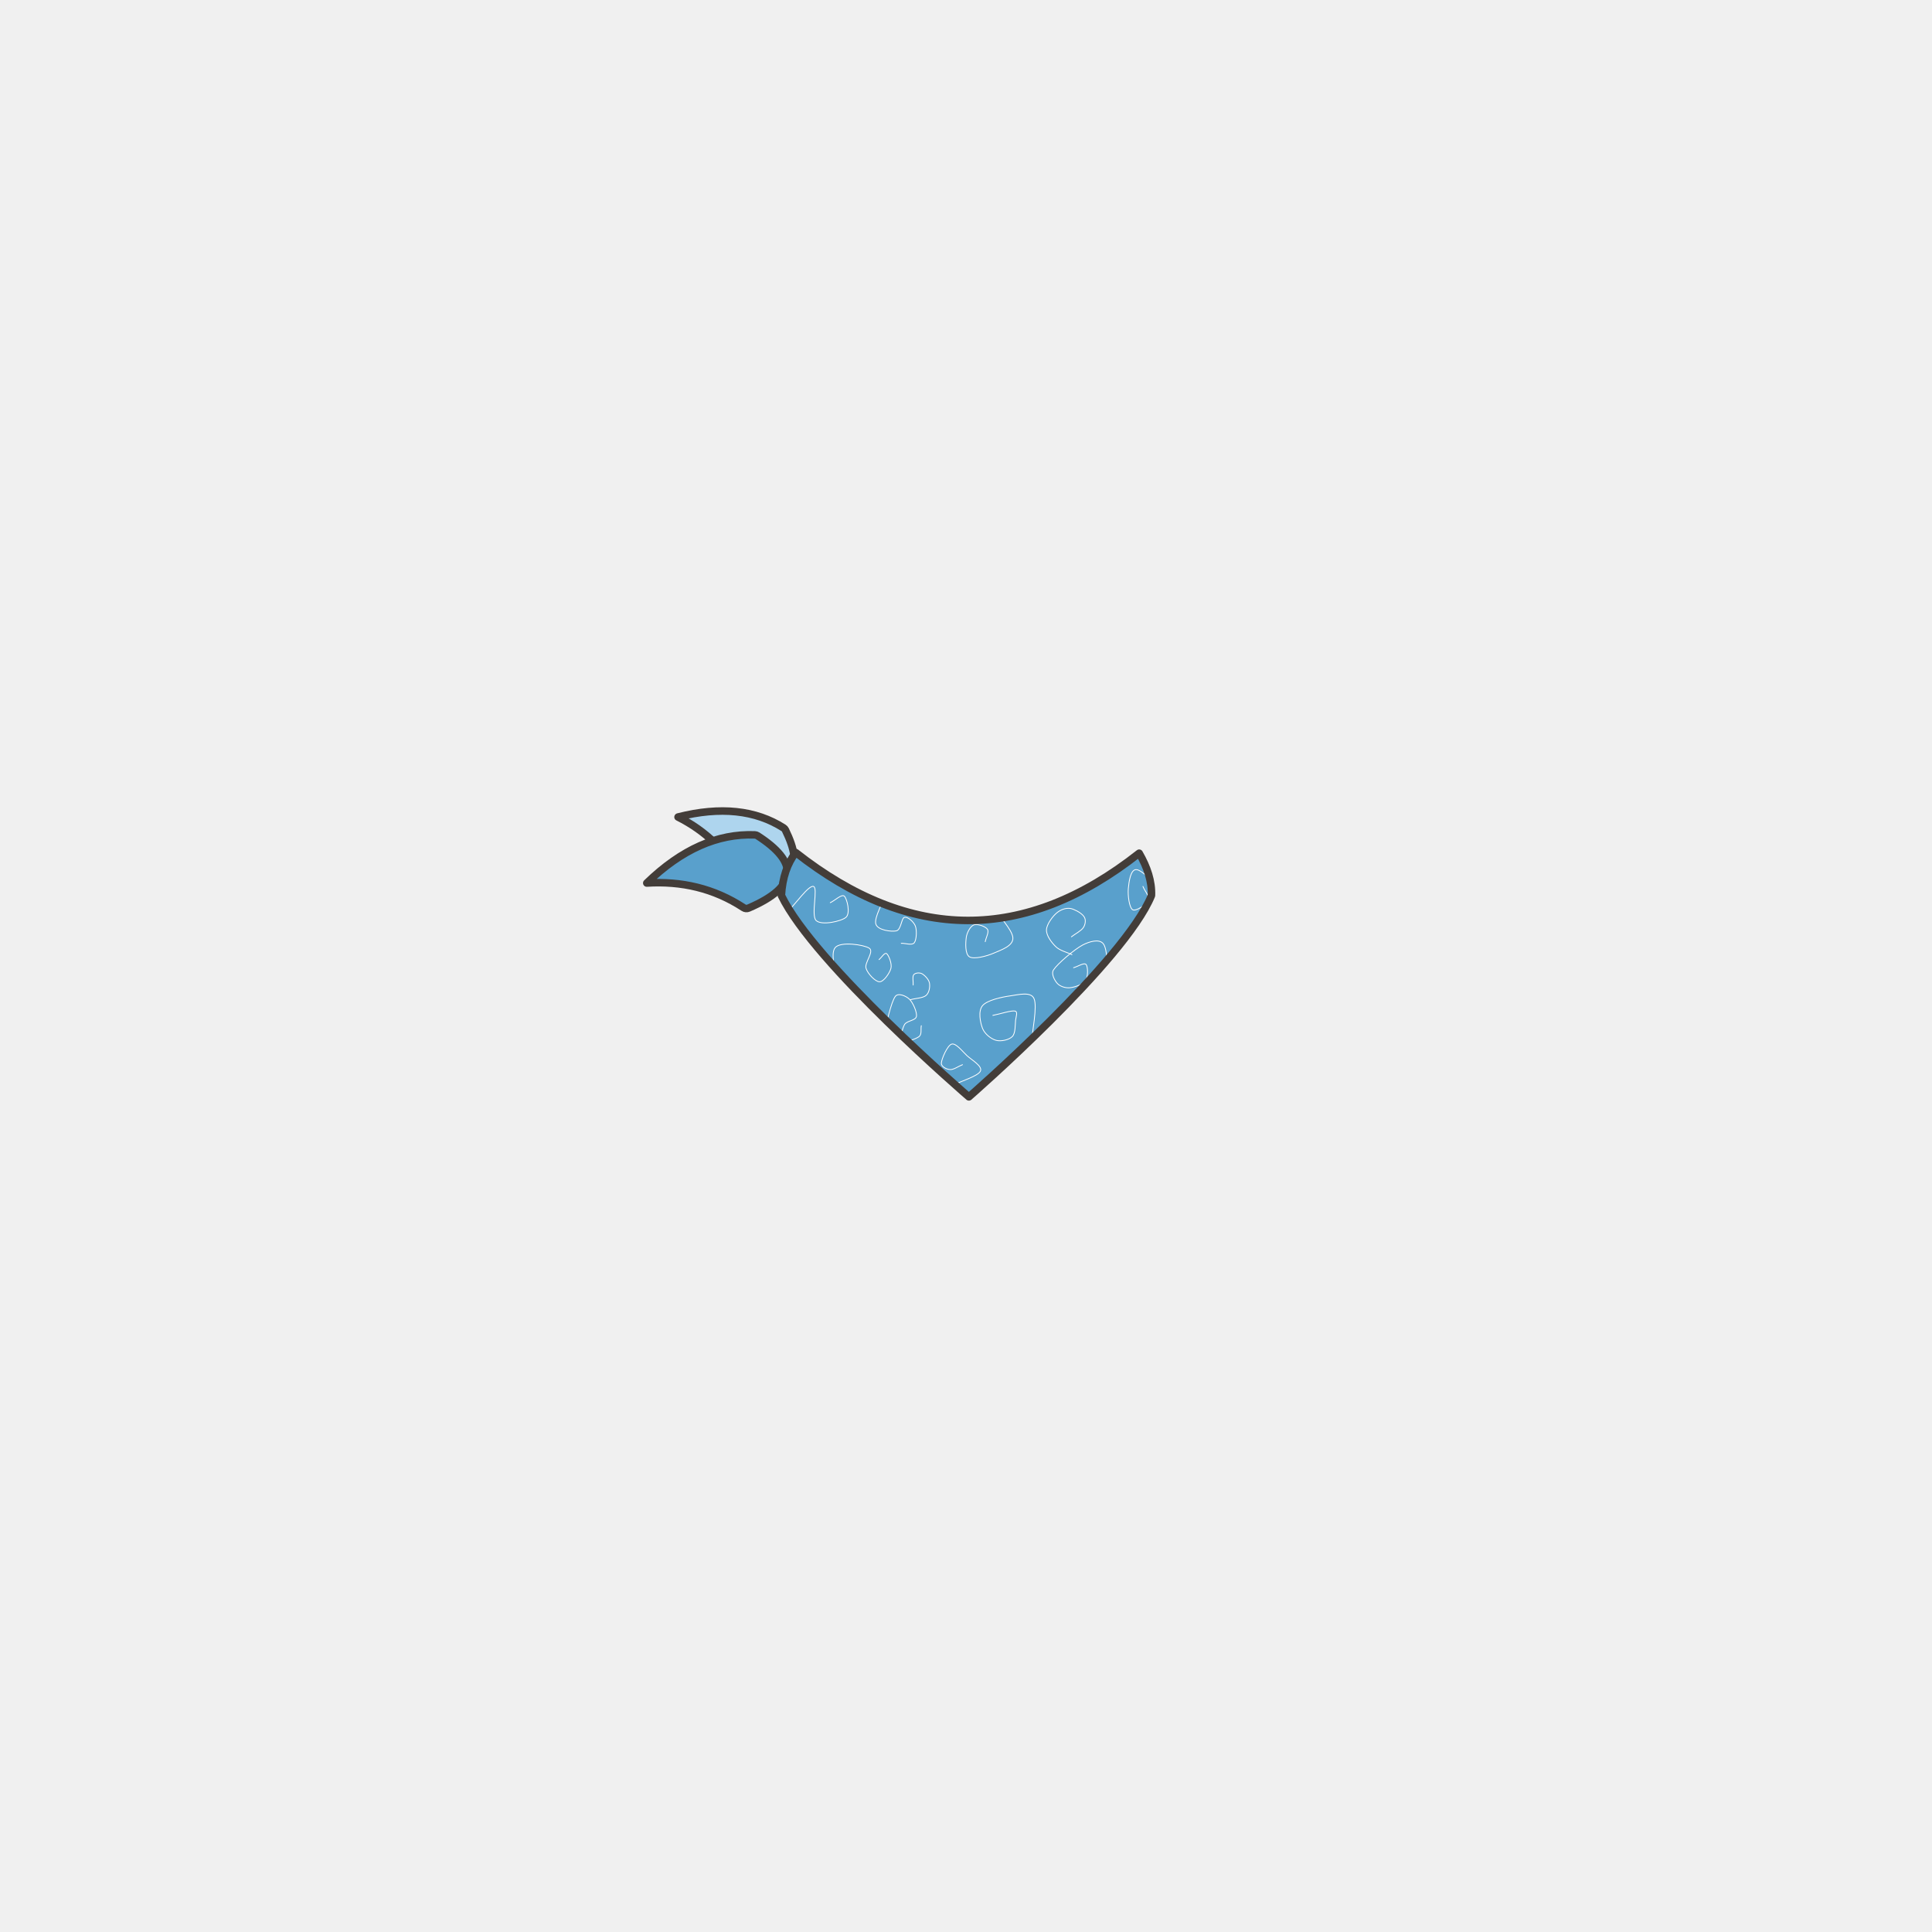
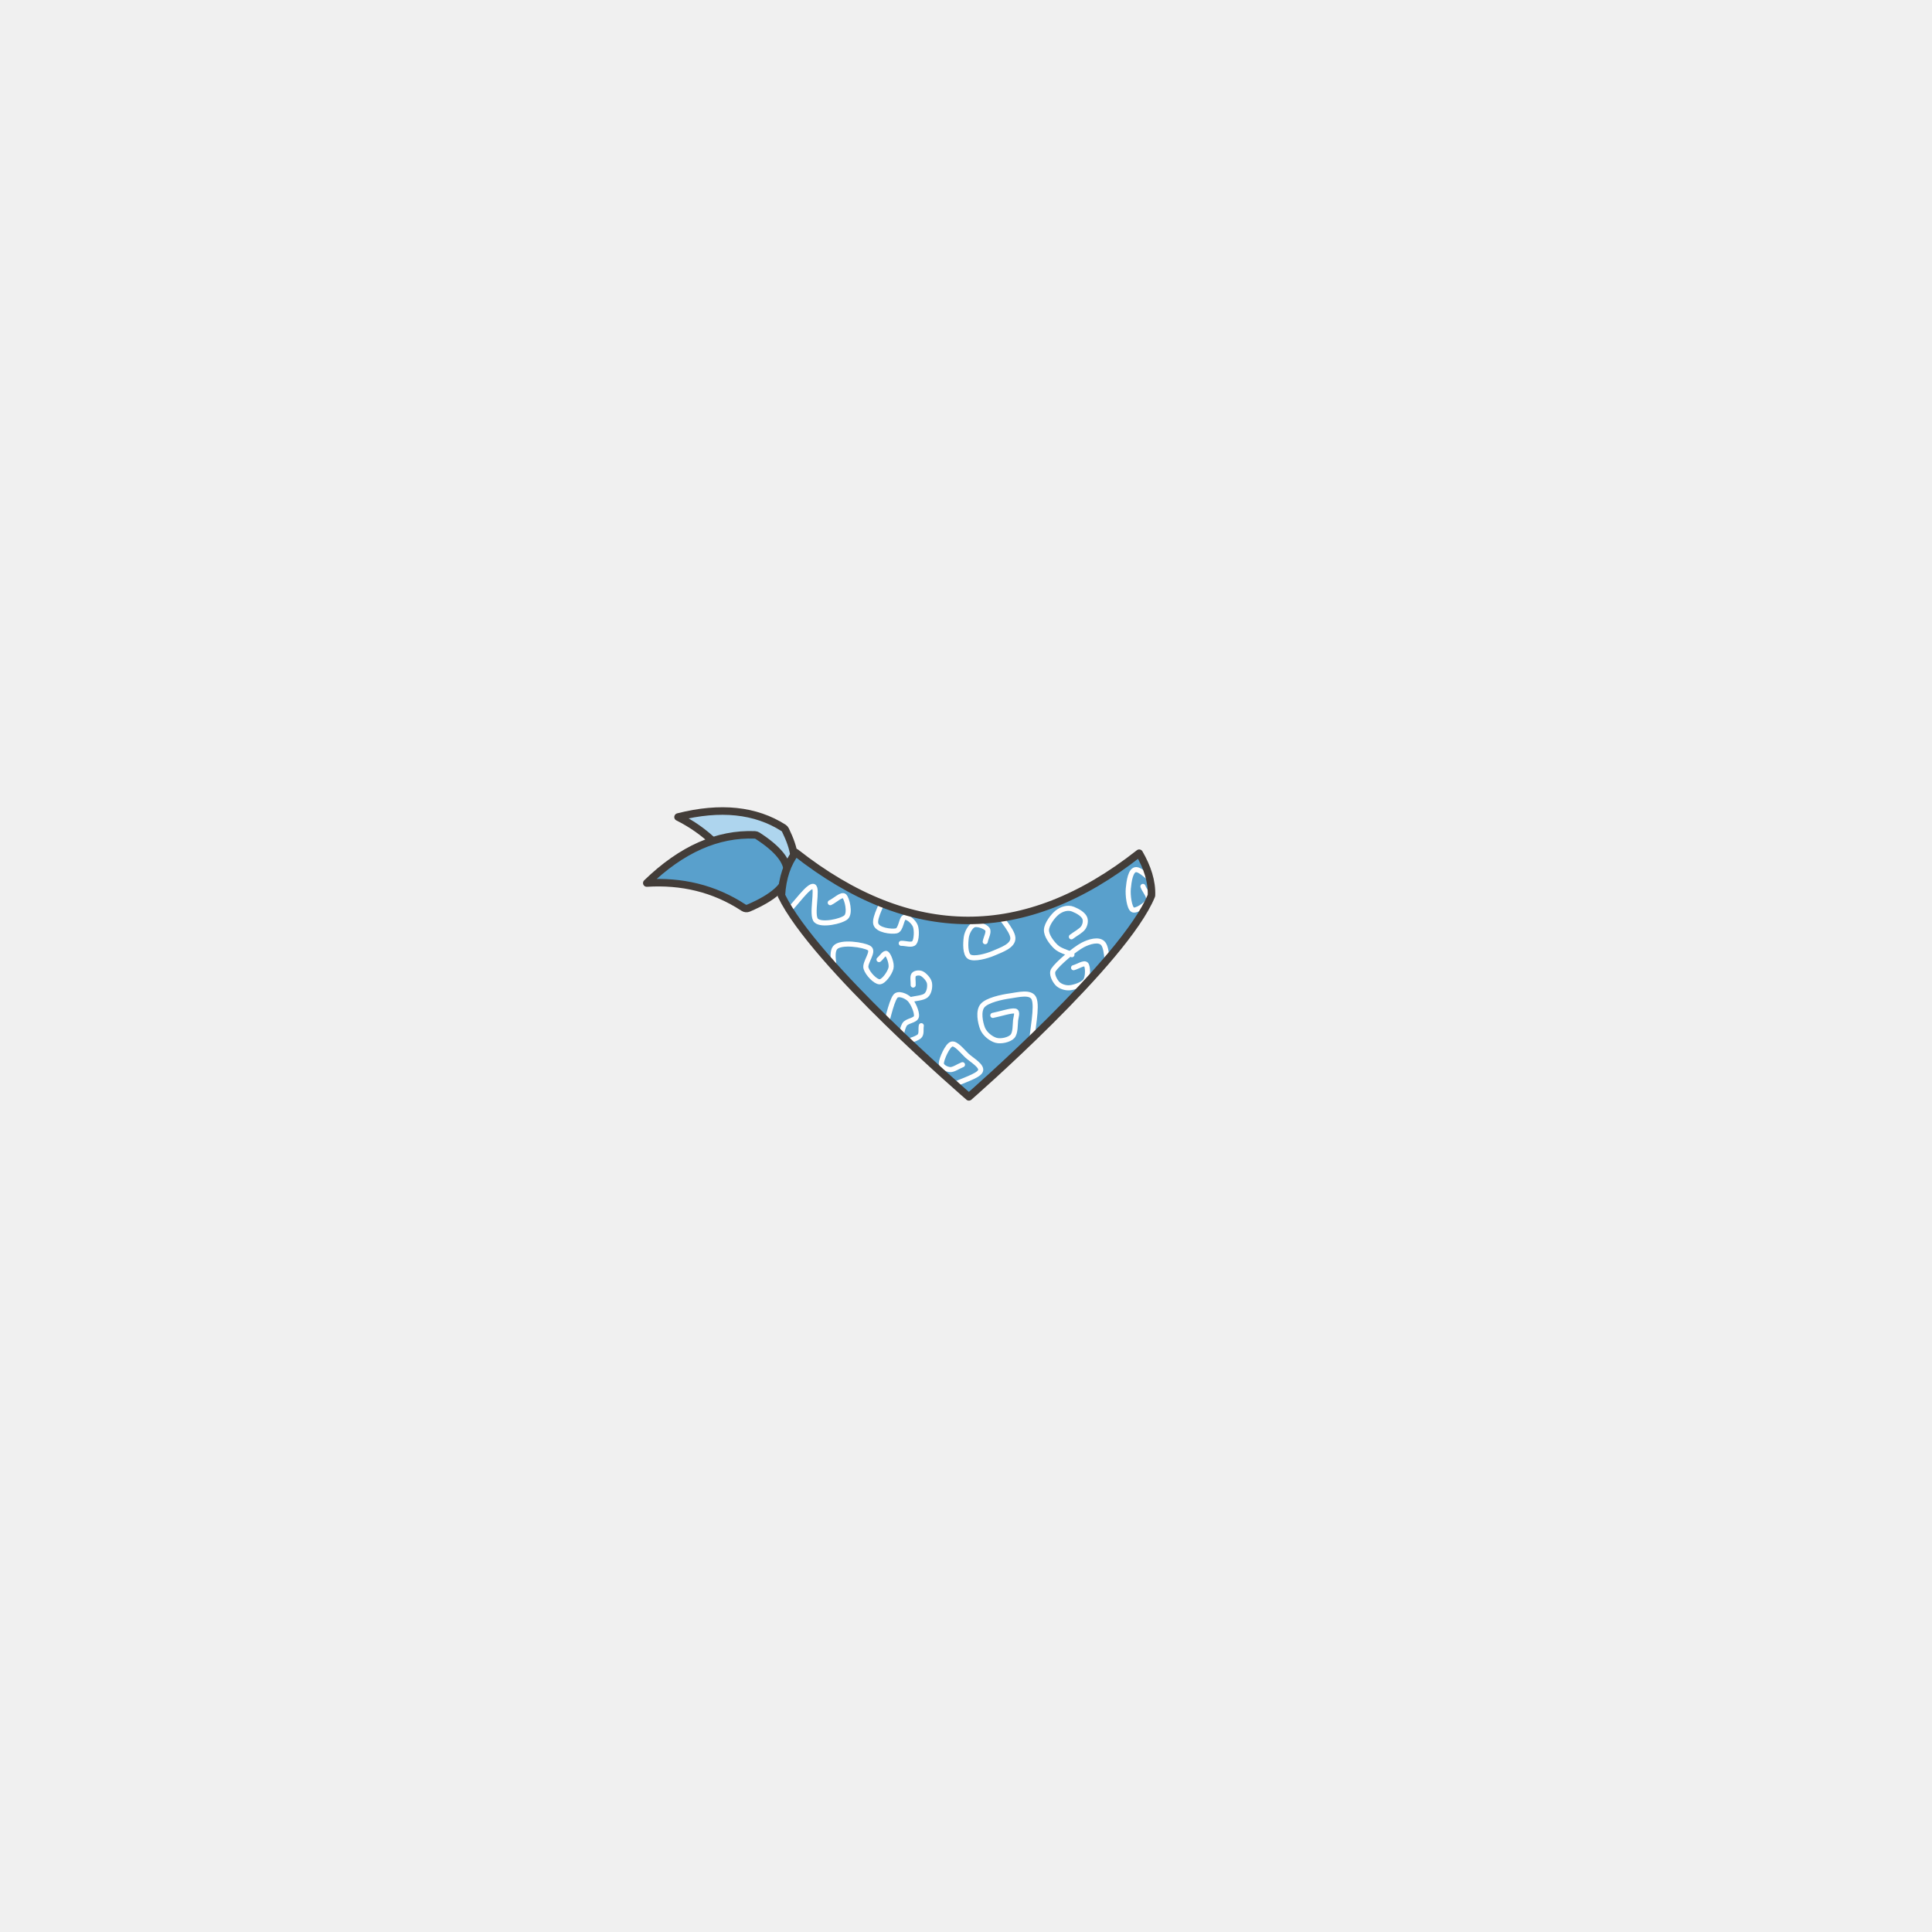
<svg xmlns="http://www.w3.org/2000/svg" width="100%" height="100%" viewBox="0 0 3000 3000" version="1.1" xml:space="preserve" style="fill-rule:evenodd;clip-rule:evenodd;stroke-linecap:round;stroke-linejoin:round;stroke-miterlimit:1.5;">
  <g id="neck1" transform="matrix(4.8401,0,0,5.05135,17.29,21.3554)">
    <g transform="matrix(1.03304,0,0,0.989835,-662.004,-635.742)">
      <rect x="637.375" y="638" width="600" height="600" style="fill:none;" />
    </g>
    <g transform="matrix(0.587383,-0.706509,0.720687,0.550104,-945.944,1480.33)">
      <path d="M1834.65,114.133C1846.52,123.378 1852.94,133.758 1854.12,145.228C1854.15,145.559 1854.1,145.894 1853.96,146.195C1847.67,159.767 1840.27,161.199 1831.4,146.605C1831.08,146.072 1831.04,145.408 1831.31,144.844C1835.97,134.884 1836.79,124.624 1834.65,114.133Z" style="fill:rgb(174,213,238);stroke:rgb(67,61,57);stroke-width:2.59px;" />
    </g>
    <g transform="matrix(0.143623,-0.980222,1.023,0.137617,-176.332,2049.88)">
      <path d="M1834.65,114.133C1846.55,123.396 1852.97,133.799 1854.13,145.294C1854.16,145.583 1854.11,145.874 1853.99,146.137C1847.68,159.796 1840.25,161.227 1831.33,146.497C1831.05,146.028 1831.02,145.449 1831.26,144.954C1835.97,134.96 1836.8,124.662 1834.65,114.133Z" style="fill:rgb(89,160,204);stroke:rgb(67,61,57);stroke-width:2.33px;" />
    </g>
    <g transform="matrix(1.03304,0,0,0.989835,-3.43075,-4.80178)">
      <path d="M246.984,265.334C282.537,293.286 318.09,293.575 353.643,265.546C356.179,269.929 357.637,274.311 357.46,278.693C349.156,299.067 300.763,341.224 300.763,341.224C300.763,341.224 252.724,299.882 242.531,278.693C242.853,273.078 244.399,268.687 246.984,265.334Z" style="fill:rgb(89,160,204);" />
      <clipPath id="_clip1">
        <path d="M246.984,265.334C282.537,293.286 318.09,293.575 353.643,265.546C356.179,269.929 357.637,274.311 357.46,278.693C349.156,299.067 300.763,341.224 300.763,341.224C300.763,341.224 252.724,299.882 242.531,278.693C242.853,273.078 244.399,268.687 246.984,265.334Z" />
      </clipPath>
      <g clip-path="url(#_clip1)">
        <g transform="matrix(1,0,0,1,0.8098,-1.36724)">
-           <path d="M243.434,285.311C246.183,282.618 250.165,276.812 251.68,277.233C253.195,277.654 250.839,286.237 252.521,287.835C254.204,289.434 260.319,288.088 261.777,286.826C263.236,285.563 262.086,281.02 261.273,280.262C260.459,279.505 258.356,281.609 256.897,282.282" style="fill:none;stroke:white;stroke-width:0.25px;" />
+           <path d="M243.434,285.311C246.183,282.618 250.165,276.812 251.68,277.233C253.195,277.654 250.839,286.237 252.521,287.835C254.204,289.434 260.319,288.088 261.777,286.826C263.236,285.563 262.086,281.02 261.273,280.262C260.459,279.505 258.356,281.609 256.897,282.282" style="fill:none;stroke:white;stroke-width:1.58px;" />
        </g>
        <g transform="matrix(1,0,0,1,0.8098,-1.36724)">
-           <path d="M259.085,308.535C258.86,304.44 256.757,298.269 258.412,296.25C260.066,294.23 267.415,295.352 269.014,296.418C270.613,297.484 267.471,300.906 268.004,302.645C268.537,304.384 270.921,306.852 272.211,306.852C273.502,306.852 275.381,304.103 275.746,302.645C276.11,301.186 275.016,298.55 274.399,298.101C273.782,297.652 272.828,299.335 272.043,299.952" style="fill:none;stroke:white;stroke-width:0.25px;" />
+           <path d="M259.085,308.535C258.86,304.44 256.757,298.269 258.412,296.25C260.066,294.23 267.415,295.352 269.014,296.418C270.613,297.484 267.471,300.906 268.004,302.645C268.537,304.384 270.921,306.852 272.211,306.852C273.502,306.852 275.381,304.103 275.746,302.645C276.11,301.186 275.016,298.55 274.399,298.101C273.782,297.652 272.828,299.335 272.043,299.952" style="fill:none;stroke:white;stroke-width:1.58px;" />
        </g>
        <g transform="matrix(1,0,0,1,0.8098,-1.36724)">
-           <path d="M274.399,278.916C273.277,282.226 270.529,286.826 271.033,288.845C271.538,290.865 275.942,291.369 277.428,291.033C278.915,290.696 278.971,287.078 279.953,286.826C280.934,286.573 282.814,288.2 283.319,289.518C283.823,290.836 283.711,293.838 282.982,294.735C282.253,295.633 280.289,294.847 278.943,294.903" style="fill:none;stroke:white;stroke-width:0.25px;" />
+           <path d="M274.399,278.916C273.277,282.226 270.529,286.826 271.033,288.845C271.538,290.865 275.942,291.369 277.428,291.033C278.915,290.696 278.971,287.078 279.953,286.826C280.934,286.573 282.814,288.2 283.319,289.518C283.823,290.836 283.711,293.838 282.982,294.735C282.253,295.633 280.289,294.847 278.943,294.903" style="fill:none;stroke:white;stroke-width:1.58px;" />
        </g>
        <g transform="matrix(1,0,0,1,0.8098,-1.36724)">
-           <path d="M273.221,323.681C274.511,319.586 275.717,313.303 277.092,311.396C277.96,310.191 280.39,311.215 281.467,312.237C282.561,313.275 283.908,316.304 283.655,317.623C283.403,318.941 280.682,318.885 279.953,320.147C279.224,321.409 278.522,324.579 279.28,325.196C280.037,325.813 283.515,324.635 284.497,323.849C285.39,323.135 284.945,321.606 285.17,320.484" style="fill:none;stroke:white;stroke-width:0.25px;" />
+           <path d="M273.221,323.681C274.511,319.586 275.717,313.303 277.092,311.396C277.96,310.191 280.39,311.215 281.467,312.237C282.561,313.275 283.908,316.304 283.655,317.623C283.403,318.941 280.682,318.885 279.953,320.147C279.224,321.409 278.522,324.579 279.28,325.196C280.037,325.813 283.515,324.635 284.497,323.849C285.39,323.135 284.945,321.606 285.17,320.484" style="fill:none;stroke:white;stroke-width:1.58px;" />
        </g>
        <g transform="matrix(1,0,0,1,0.8098,-1.36724)">
-           <path d="M306.879,282.787C309.123,286.265 313.471,290.696 313.611,293.221C313.75,295.731 309.964,296.951 307.721,297.933C305.477,298.914 301.578,299.924 300.148,299.111C298.717,298.297 298.913,294.707 299.138,293.052C299.341,291.556 300.4,289.602 301.494,289.182C302.588,288.761 305.112,289.658 305.701,290.528C306.29,291.397 305.252,293.108 305.028,294.399" style="fill:none;stroke:white;stroke-width:0.25px;" />
+           <path d="M306.879,282.787C309.123,286.265 313.471,290.696 313.611,293.221C313.75,295.731 309.964,296.951 307.721,297.933C305.477,298.914 301.578,299.924 300.148,299.111C298.717,298.297 298.913,294.707 299.138,293.052C299.341,291.556 300.4,289.602 301.494,289.182C302.588,288.761 305.112,289.658 305.701,290.528C306.29,291.397 305.252,293.108 305.028,294.399" style="fill:none;stroke:white;stroke-width:1.58px;" />
        </g>
        <g transform="matrix(1,0,0,1,0.8098,-1.36724)">
-           <path d="M319.333,326.71C319.613,321.83 321.268,314.65 320.174,312.069C319.205,309.782 315.231,310.891 312.769,311.228C310.105,311.592 305.617,312.574 304.187,314.257C302.756,315.94 303.485,319.53 304.187,321.325C304.866,323.065 306.851,324.607 308.394,325.027C309.936,325.448 312.433,324.887 313.442,323.849C314.452,322.812 314.312,320.119 314.452,318.801C314.553,317.851 315.218,316.14 314.284,315.94C313.106,315.687 309.684,316.837 307.384,317.286" style="fill:none;stroke:white;stroke-width:0.25px;" />
+           <path d="M319.333,326.71C319.613,321.83 321.268,314.65 320.174,312.069C319.205,309.782 315.231,310.891 312.769,311.228C310.105,311.592 305.617,312.574 304.187,314.257C302.756,315.94 303.485,319.53 304.187,321.325C304.866,323.065 306.851,324.607 308.394,325.027C309.936,325.448 312.433,324.887 313.442,323.849C314.452,322.812 314.312,320.119 314.452,318.801C314.553,317.851 315.218,316.14 314.284,315.94C313.106,315.687 309.684,316.837 307.384,317.286" style="fill:none;stroke:white;stroke-width:1.58px;" />
        </g>
        <g transform="matrix(1,0,0,1,0.8098,-1.36724)">
-           <path d="M343.398,306.179C342.837,302.477 343.062,296.867 341.715,295.072C340.434,293.364 337.213,294.421 335.32,295.408C332.74,296.755 327.551,301.158 326.233,303.15C325.429,304.364 326.569,306.431 327.411,307.357C328.252,308.283 329.921,308.834 331.281,308.703C332.74,308.563 335.32,307.722 336.162,306.516C337.003,305.309 336.947,302.14 336.33,301.467C335.713,300.794 333.749,302.14 332.459,302.477" style="fill:none;stroke:white;stroke-width:0.25px;" />
+           <path d="M343.398,306.179C342.837,302.477 343.062,296.867 341.715,295.072C340.434,293.364 337.213,294.421 335.32,295.408C332.74,296.755 327.551,301.158 326.233,303.15C325.429,304.364 326.569,306.431 327.411,307.357C328.252,308.283 329.921,308.834 331.281,308.703C332.74,308.563 335.32,307.722 336.162,306.516C337.003,305.309 336.947,302.14 336.33,301.467C335.713,300.794 333.749,302.14 332.459,302.477" style="fill:none;stroke:white;stroke-width:1.58px;" />
        </g>
        <g transform="matrix(1,0,0,1,0.8098,-1.36724)">
-           <path d="M331.954,298.438C330.271,297.596 328.224,297.203 326.906,295.913C325.587,294.623 323.961,292.463 324.045,290.696C324.129,288.929 326.036,286.377 327.411,285.311C328.723,284.293 330.608,283.628 332.291,284.301C333.974,284.974 335.292,285.872 335.825,286.826C336.348,287.761 336.083,289.131 335.488,290.023C334.815,291.033 333.02,291.93 331.786,292.884" style="fill:none;stroke:white;stroke-width:0.25px;" />
+           <path d="M331.954,298.438C330.271,297.596 328.224,297.203 326.906,295.913C325.587,294.623 323.961,292.463 324.045,290.696C324.129,288.929 326.036,286.377 327.411,285.311C328.723,284.293 330.608,283.628 332.291,284.301C333.974,284.974 335.292,285.872 335.825,286.826C336.348,287.761 336.083,289.131 335.488,290.023C334.815,291.033 333.02,291.93 331.786,292.884" style="fill:none;stroke:white;stroke-width:1.58px;" />
        </g>
        <g transform="matrix(1,0,0,1,0.8098,-1.36724)">
-           <path d="M360.564,278.748C357.703,276.504 353.832,272.156 351.981,272.016C350.13,271.876 349.653,275.831 349.457,277.906C349.26,279.982 349.765,283.852 350.803,284.47C351.841,285.087 355.15,282.815 355.683,281.609C356.216,280.402 354.561,278.692 354,277.233" style="fill:none;stroke:white;stroke-width:0.25px;" />
+           <path d="M360.564,278.748C357.703,276.504 353.832,272.156 351.981,272.016C350.13,271.876 349.653,275.831 349.457,277.906C349.26,279.982 349.765,283.852 350.803,284.47C351.841,285.087 355.15,282.815 355.683,281.609C356.216,280.402 354.561,278.692 354,277.233" style="fill:none;stroke:white;stroke-width:1.58px;" />
        </g>
        <g transform="matrix(1,0,0,1,0.8098,-1.36724)">
-           <path d="M281.804,312.406C283.431,311.957 285.703,311.929 286.684,311.059C287.666,310.19 287.918,308.311 287.694,307.189C287.47,306.067 286.151,304.748 285.338,304.328C284.584,303.938 283.262,304.075 282.814,304.664C282.365,305.253 282.702,306.796 282.645,307.862" style="fill:none;stroke:white;stroke-width:0.25px;" />
+           <path d="M281.804,312.406C283.431,311.957 285.703,311.929 286.684,311.059C287.666,310.19 287.918,308.311 287.694,307.189C287.47,306.067 286.151,304.748 285.338,304.328C284.584,303.938 283.262,304.075 282.814,304.664C282.365,305.253 282.702,306.796 282.645,307.862" style="fill:none;stroke:white;stroke-width:1.58px;" />
        </g>
        <g transform="matrix(1,0,0,1,0.8098,-1.36724)">
-           <path d="M294.594,339.164C297.567,337.649 302.728,336.191 303.513,334.62C304.299,333.049 300.793,331.142 299.306,329.74C297.878,328.392 295.912,325.813 294.594,326.205C293.276,326.598 291.481,330.777 291.396,332.096C291.325,333.215 292.995,334.031 294.089,334.115C295.183,334.199 296.67,333.105 297.96,332.6" style="fill:none;stroke:white;stroke-width:0.25px;" />
+           <path d="M294.594,339.164C297.567,337.649 302.728,336.191 303.513,334.62C304.299,333.049 300.793,331.142 299.306,329.74C297.878,328.392 295.912,325.813 294.594,326.205C293.276,326.598 291.481,330.777 291.396,332.096C291.325,333.215 292.995,334.031 294.089,334.115C295.183,334.199 296.67,333.105 297.96,332.6" style="fill:none;stroke:white;stroke-width:1.58px;" />
        </g>
      </g>
      <path d="M246.984,265.334C282.537,293.286 318.09,293.575 353.643,265.546C356.179,269.929 357.637,274.311 357.46,278.693C349.156,299.067 300.763,341.224 300.763,341.224C300.763,341.224 252.724,299.882 242.531,278.693C242.853,273.078 244.399,268.687 246.984,265.334Z" style="fill:none;stroke:rgb(67,61,57);stroke-width:2.33px;" />
    </g>
  </g>
</svg>
